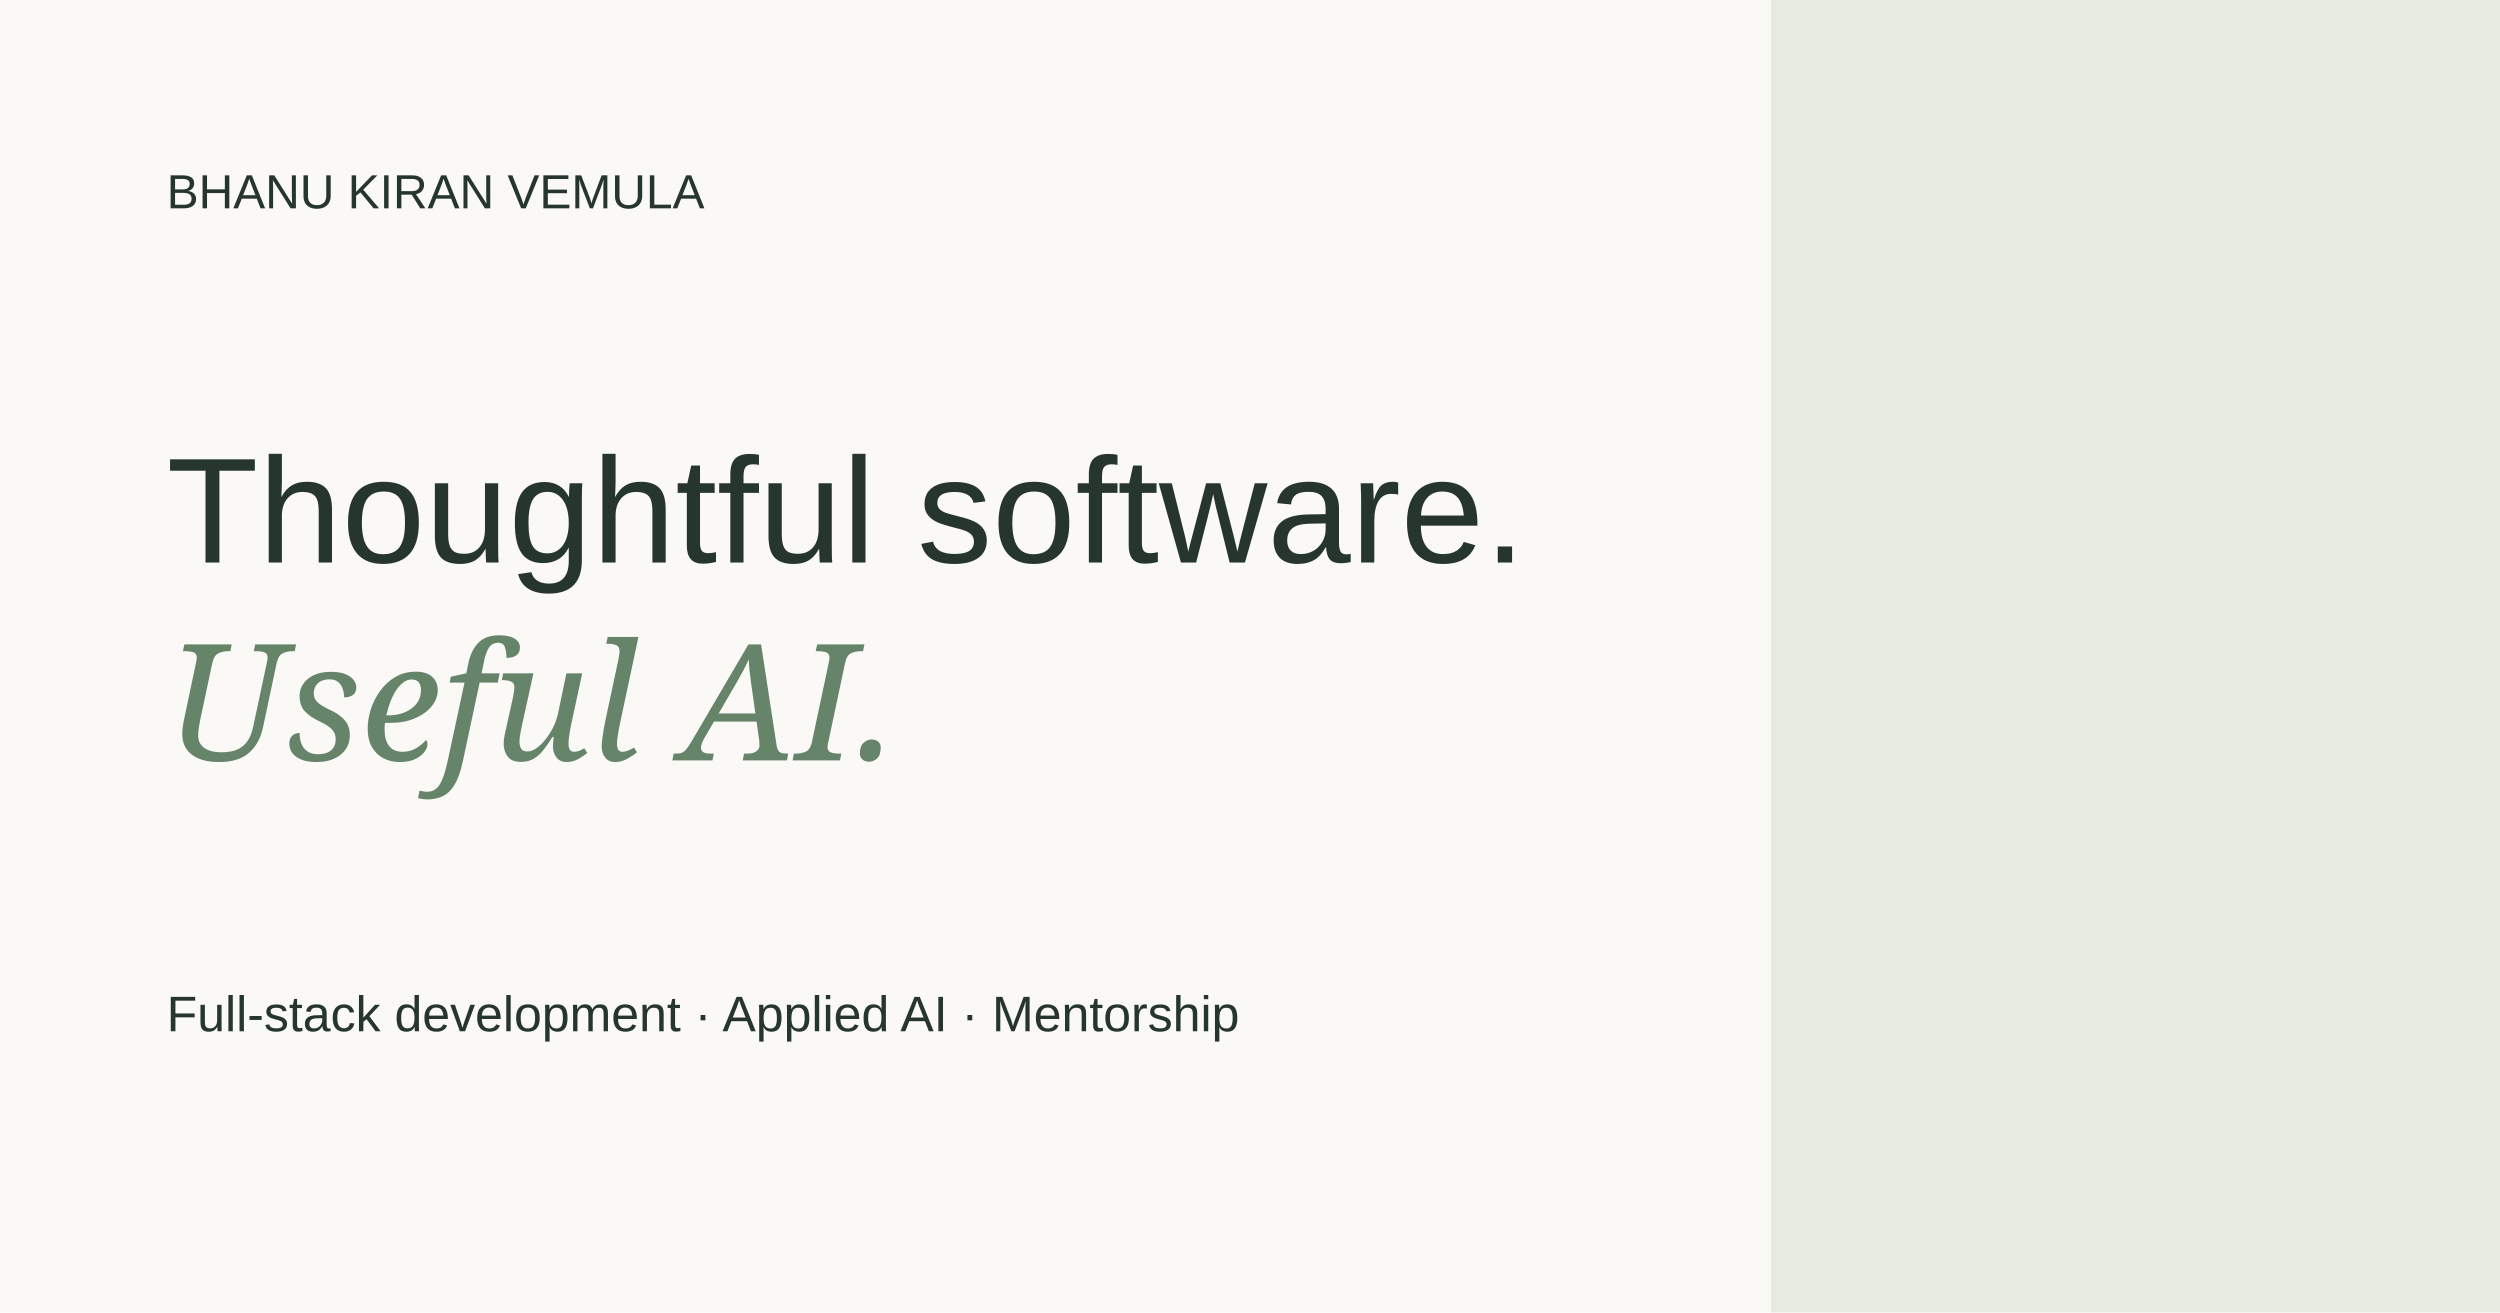
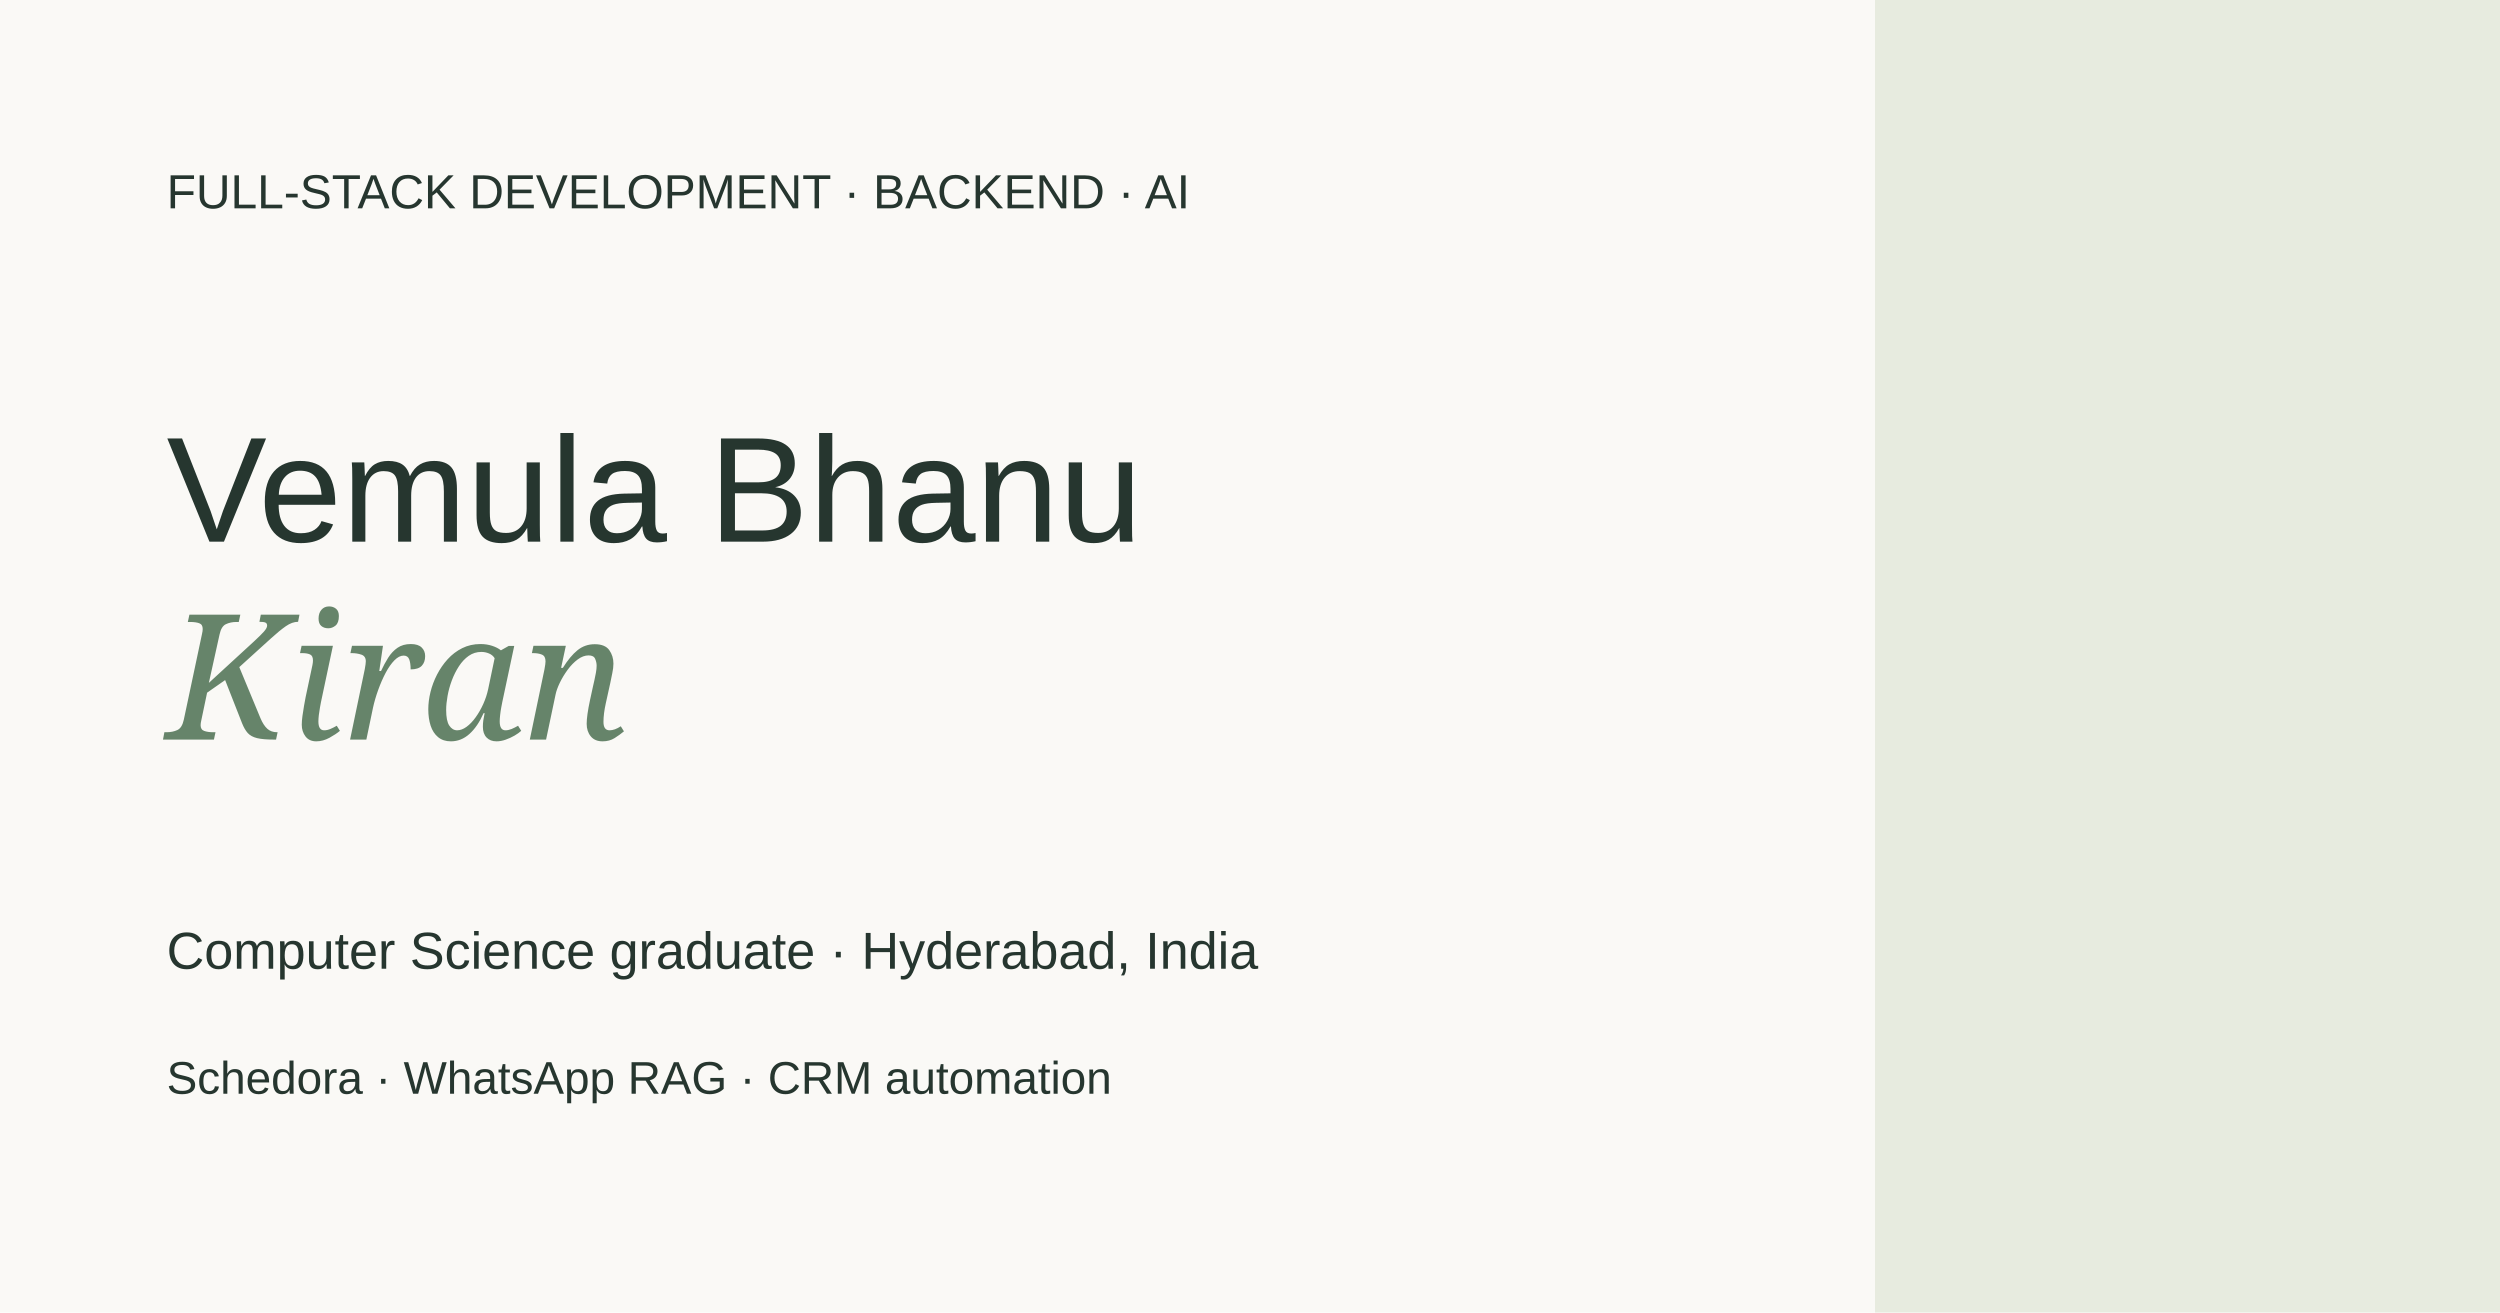
<svg xmlns="http://www.w3.org/2000/svg" viewBox="0 0 1200 630" width="1200" height="630">
  <rect width="1200" height="630" fill="#faf9f6" />
-   <rect x="850" width="350" height="630" fill="#e7ebdf" />
+   <rect x="900" width="300" height="630" fill="#e7ebdf" />
  <g font-family="Arial, sans-serif" fill="#26362f">
-     <text x="80" y="100" font-size="23">BHANU KIRAN VEMULA</text>
-     <text x="80" y="270" font-size="72">Thoughtful software.</text>
-     <text x="80" y="365" font-family="Georgia, serif" font-size="78" font-style="italic" fill="#66846a">Useful AI.</text>
-     <text x="80" y="495" font-size="24">Full-stack development · Applied AI · Mentorship</text>
+     <text x="80" y="100" font-size="23">FULL-STACK DEVELOPMENT · BACKEND · AI</text>
+     <text x="80" y="260" font-size="72">Vemula Bhanu</text>
+     <text x="80" y="355" font-family="Georgia, serif" font-size="84" font-style="italic" fill="#66846a">Kiran</text>
+     <text x="80" y="465" font-size="25">Computer Science graduate · Hyderabad, India</text>
+     <text x="80" y="525" font-size="22">Schedora · WhatsApp RAG · CRM automation</text>
  </g>
</svg>
